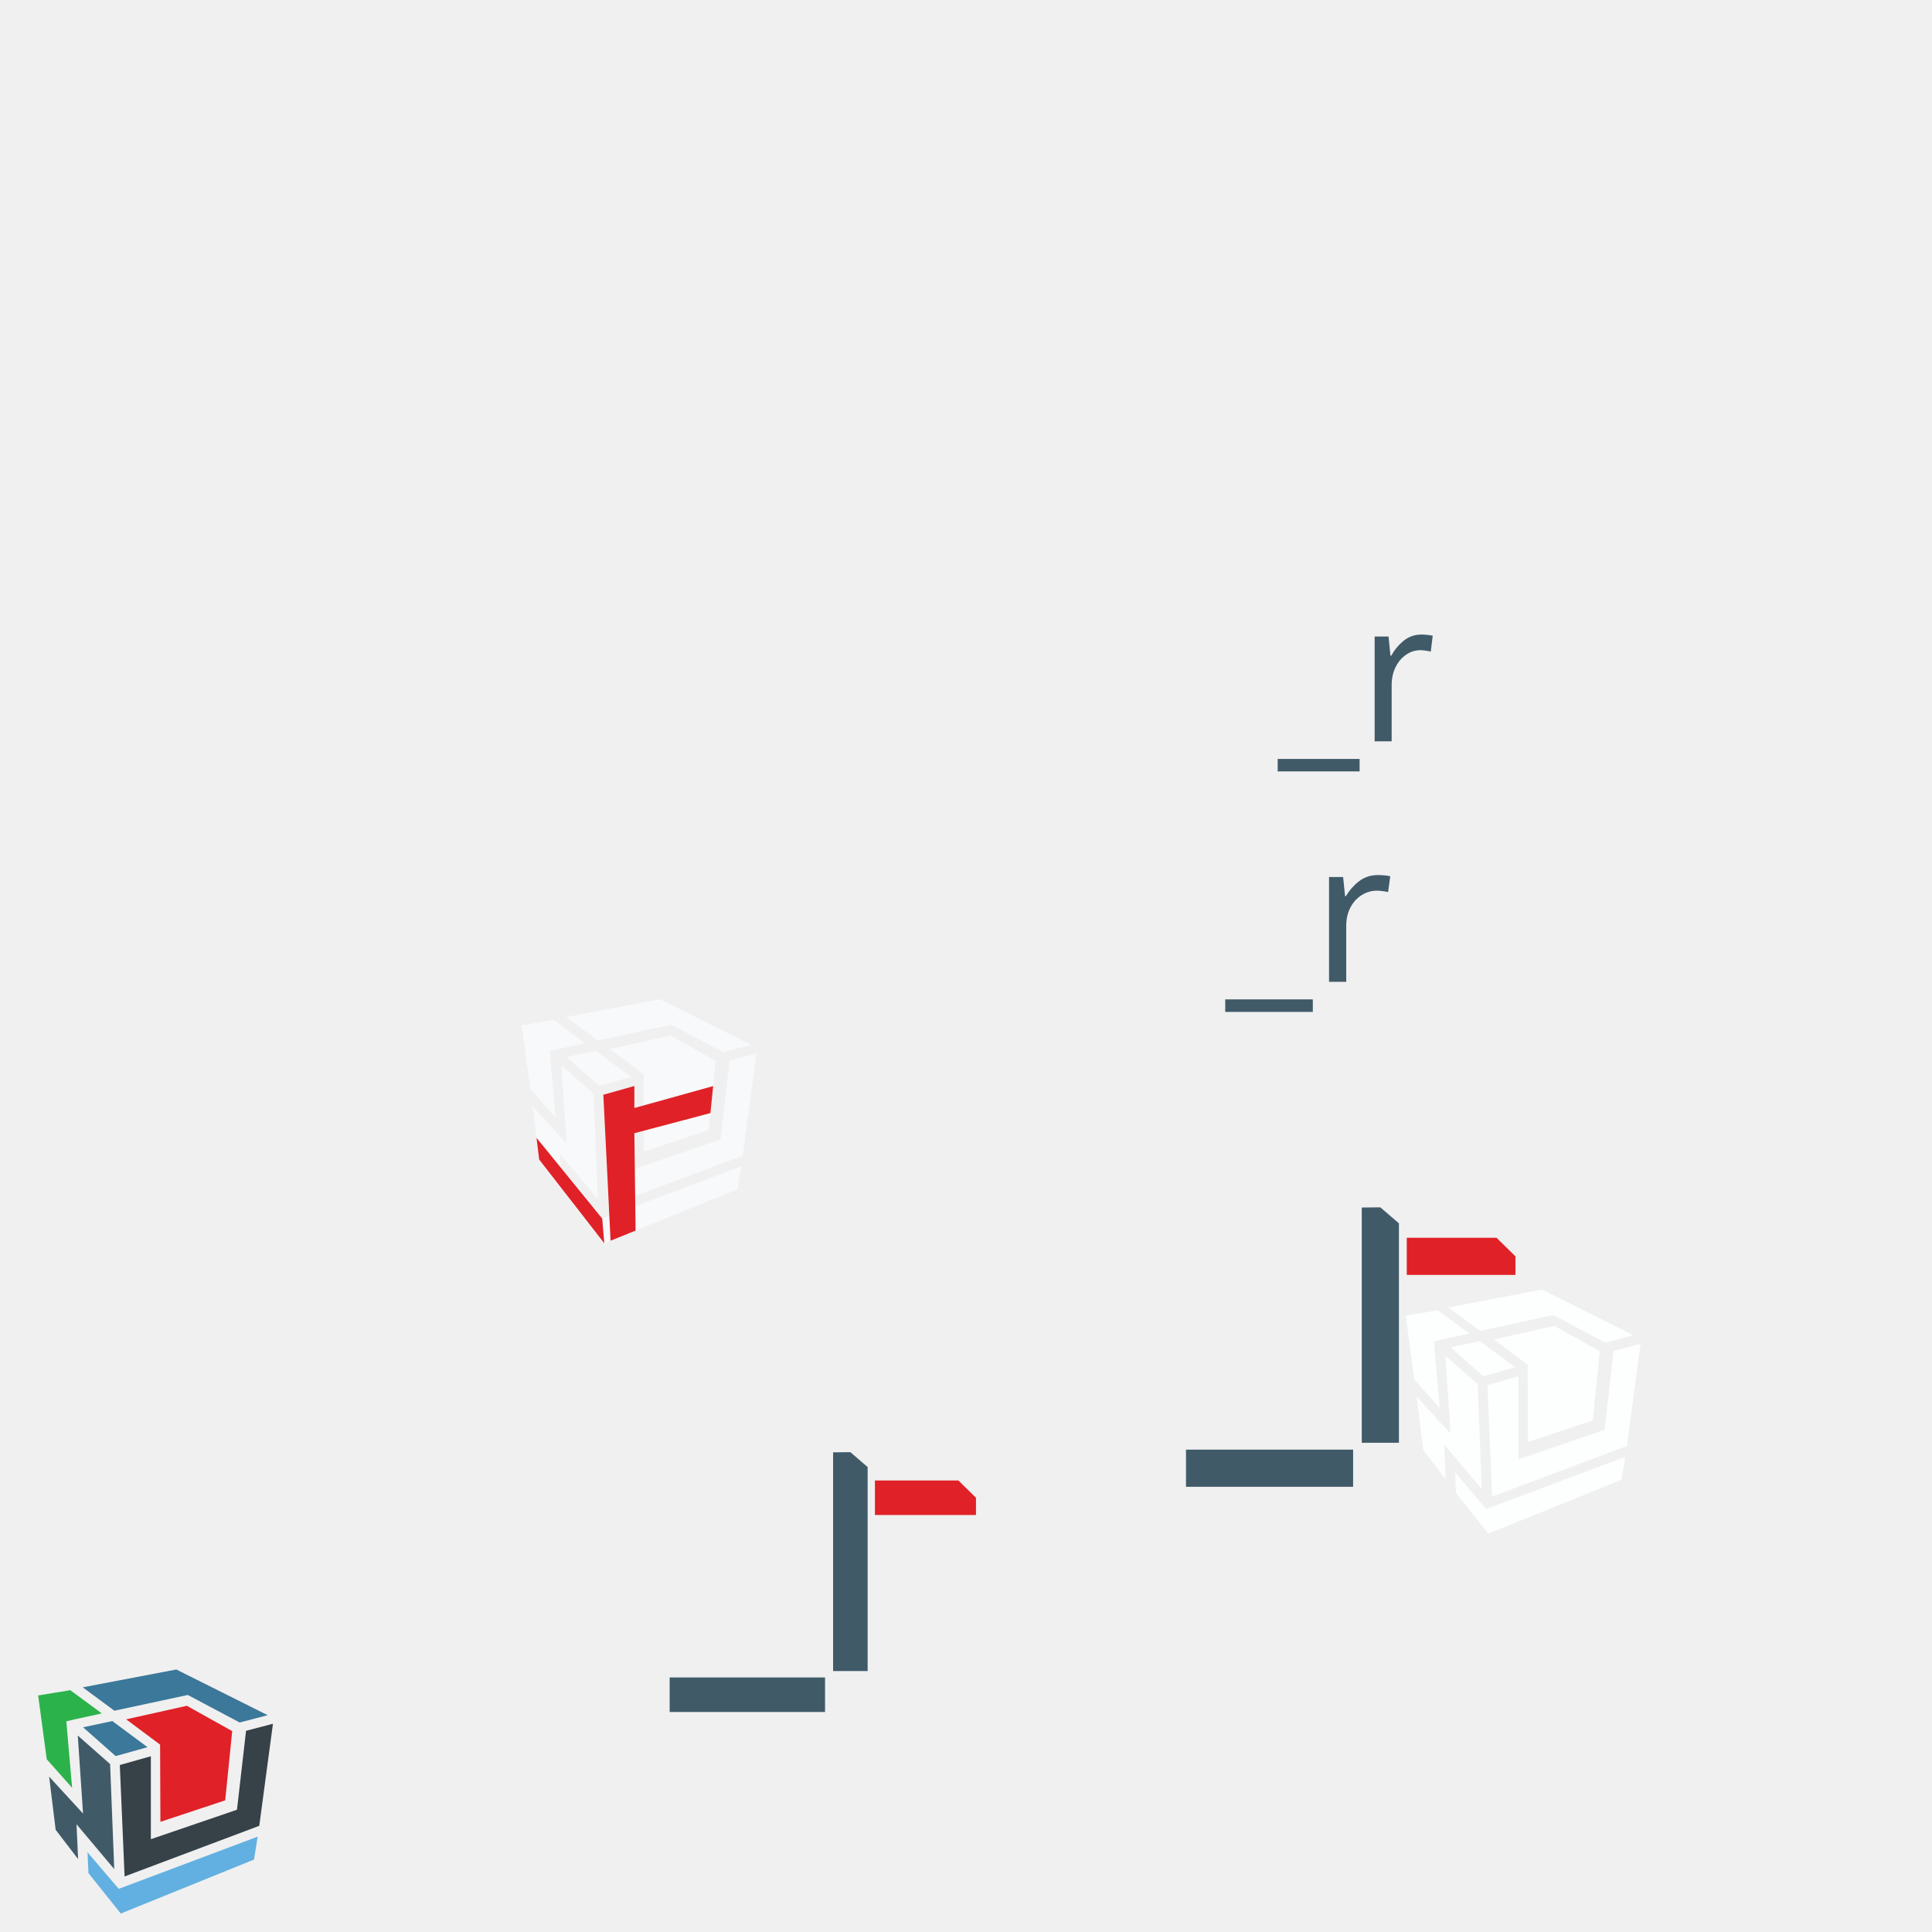
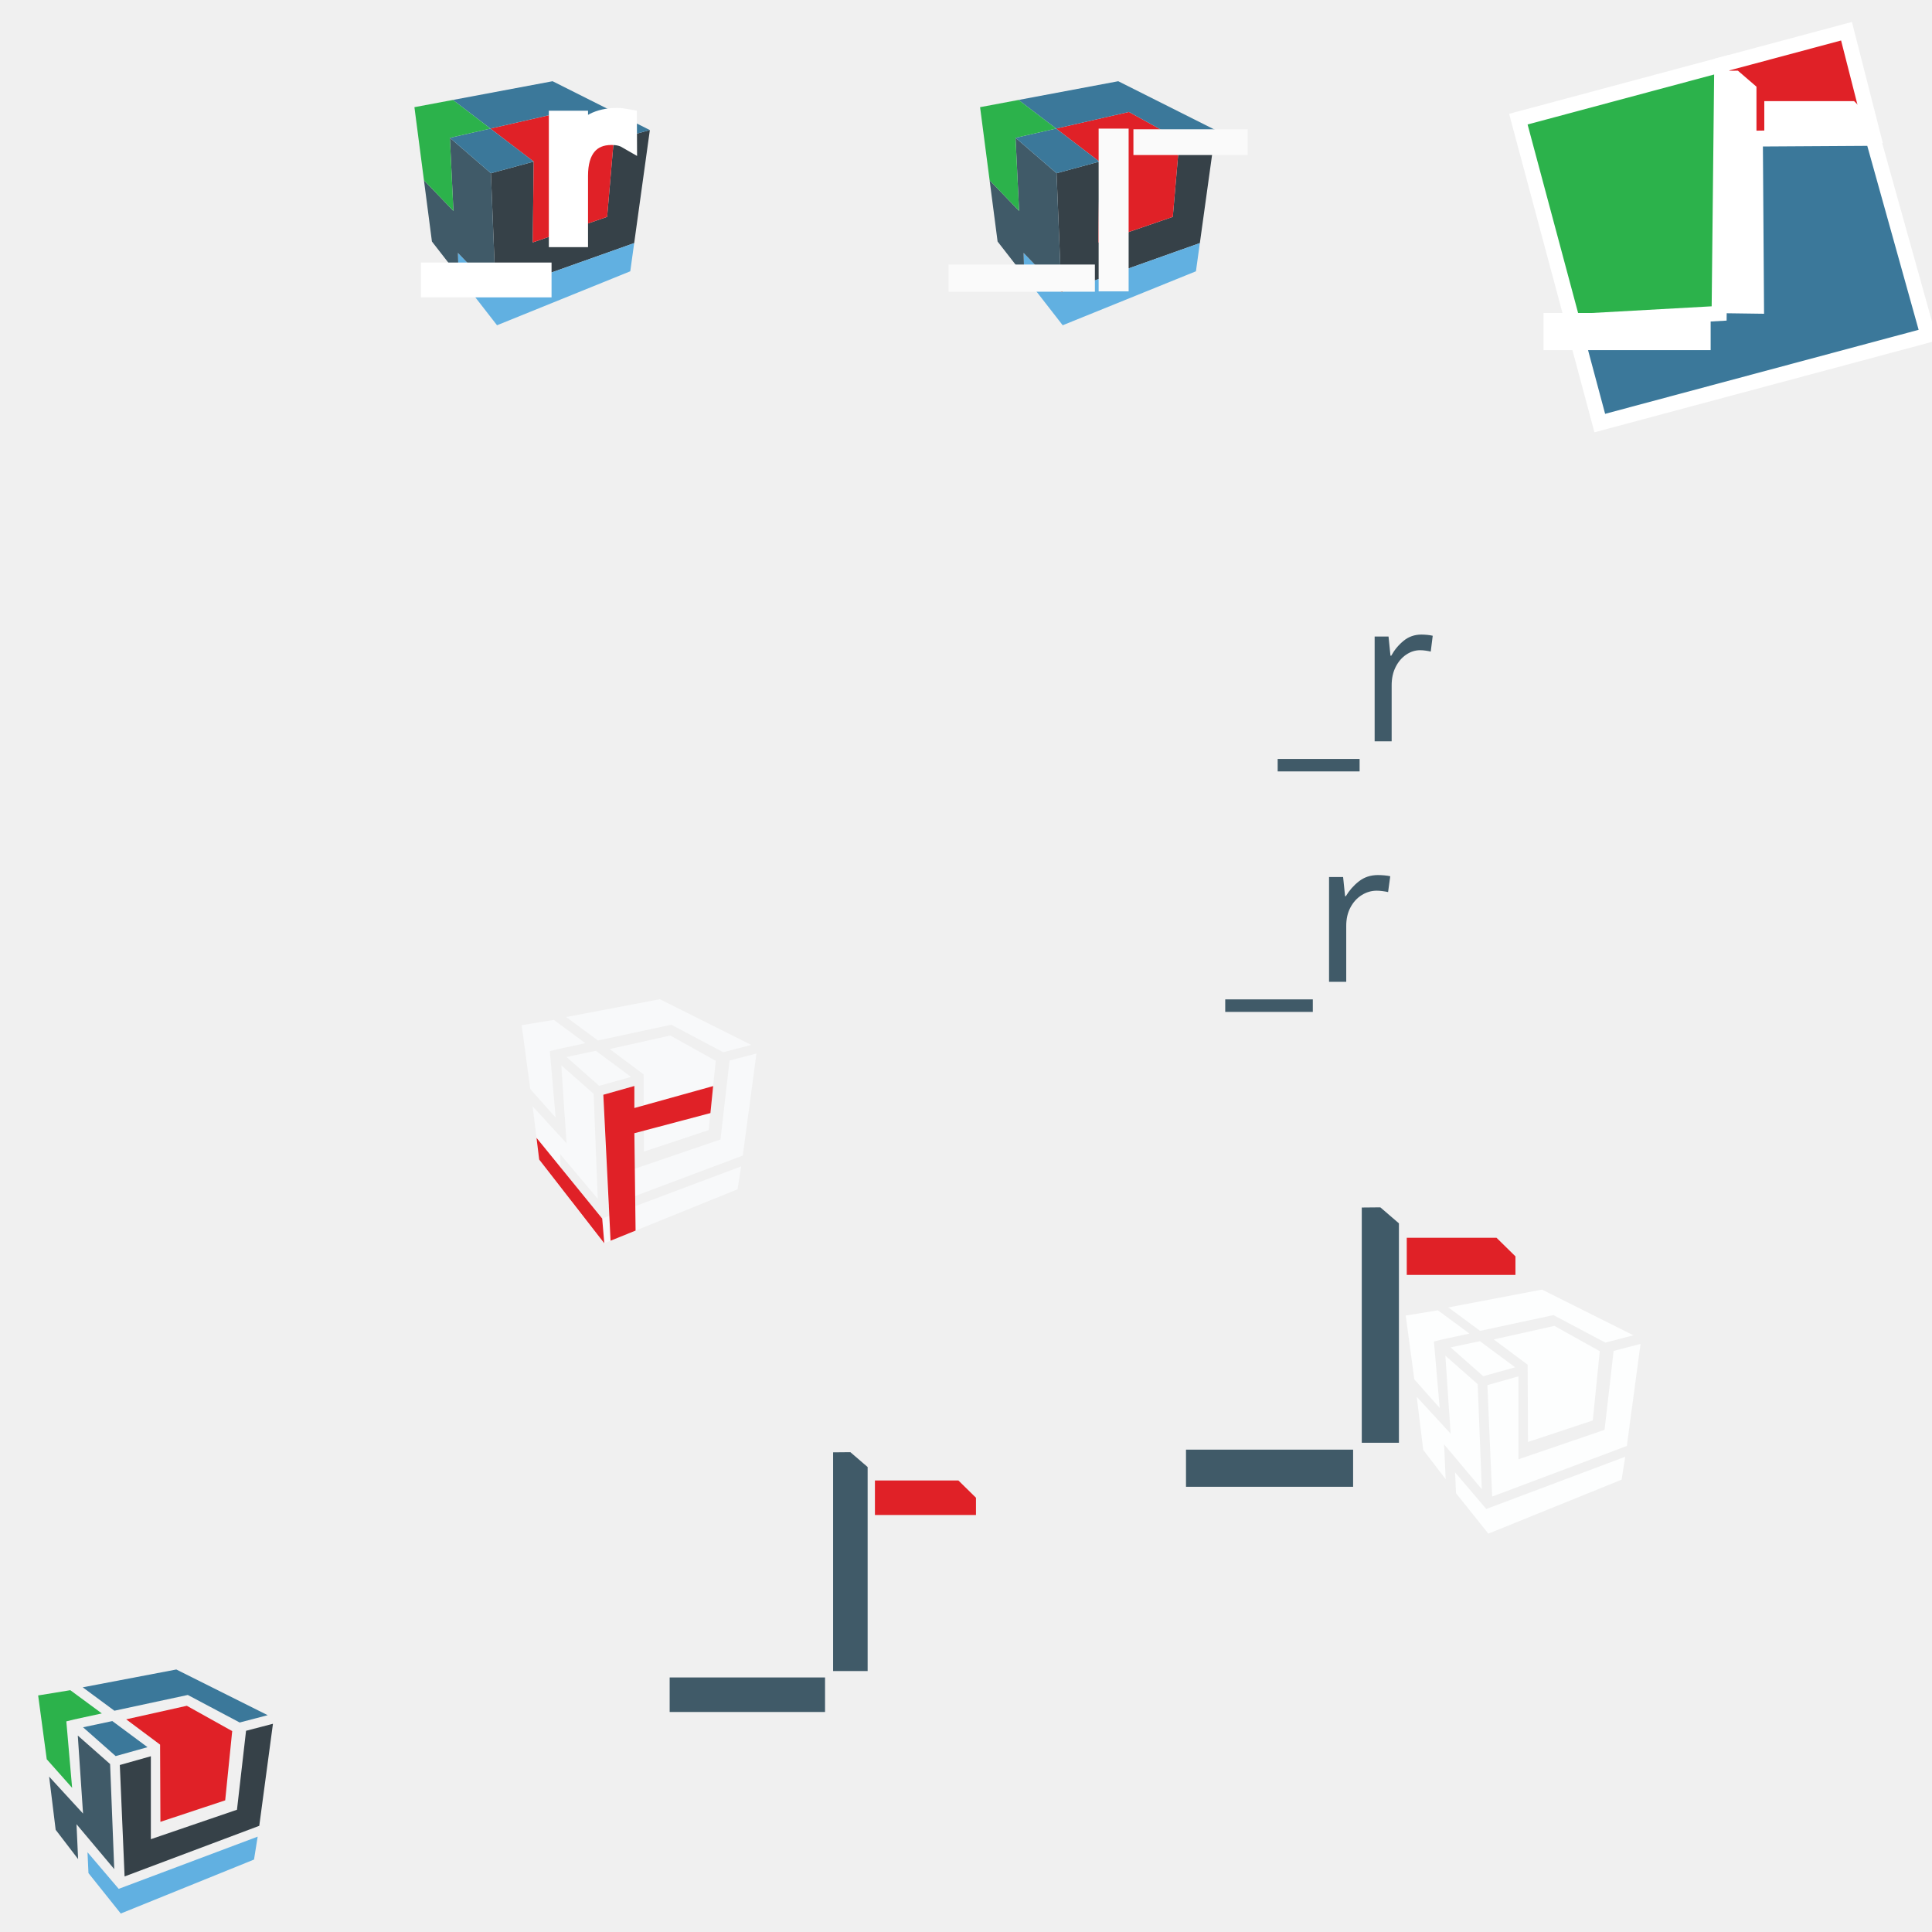
<svg xmlns="http://www.w3.org/2000/svg" id="bjsLogo" width="1024" height="1024" version="1.1">
-   <defs id="defs13" />
-   <g id="g832">
-     <polygon style="fill:#364148" transform="matrix(0.8437231,0,0,0.8437231,-9.224546,841.8364)" points="89.2,181 86.2,111 105.7,105.5 105.7,157.6 159.8,139.1 165.5,89.5 182.4,85.1 173.8,149.2 " class="bjsLogoParts" id="bjsLogoDarkBlue01" />
-     <polygon style="fill:#e02127" transform="matrix(0.8437231,0,0,0.8437231,-9.224546,841.8364)" points="111.5,98.2 90.2,82.3 128.3,73.8 156.8,89.7 152.4,133.2 111.7,146.7 " class="bjsLogoParts" id="bjsLogoRed01" />
-     <polygon style="fill:#61b0e1" transform="matrix(0.8437231,0,0,0.8437231,-9.224546,841.8364)" points="66.5,178.9 65.9,165.8 85.5,188.8 172.8,156 170.5,170.4 86.8,204.3 " class="bjsLogoParts" id="bjsLogoLightBlue01" />
-     <polygon style="fill:#405a68" transform="matrix(0.8437231,0,0,0.8437231,-9.224546,841.8364)" points="45.9,151.7 60,170.1 59,148.2 82.7,176.4 80.1,110.4 59.8,92.5 63.1,141.5 41.8,118.3 " class="bjsLogoParts" id="bjsLogoDarkBlue02" />
-     <polygon style="fill:#3b789a" transform="matrix(0.8437231,0,0,0.8437231,-9.224546,841.8364)" points="83.6,105.4 63.1,87.3 81.5,83.4 103.6,99.8 " class="bjsLogoParts" id="bjsLogoLightBlue02" />
-     <polygon style="fill:#3b789a" transform="matrix(0.8437231,0,0,0.8437231,-9.224546,841.8364)" points="62.9,62.2 82.8,76.9 128.9,67 161.5,84.3 179.1,79.7 121.7,51 " class="bjsLogoParts" id="bjsLogoLightBlue03" />
-     <polygon style="fill:#2cb24b" transform="matrix(0.8437231,0,0,0.8437231,-9.224546,841.8364)" points="56.2,124.9 52.6,83.6 57.4,82.4 74.9,78.6 55.1,64 34.9,67.3 40.3,107.4 56.3,125.4 " class="bjsLogoParts" id="bjsLogoGreen01" />
-   </g>
+   <defs id="defs13">
+     <clipPath clipPathUnits="userSpaceOnUse" id="clipPath4862">
+       <circle style="opacity:1;vector-effect:none;fill:#000000;fill-opacity:1;stroke:none;stroke-width:6.704;stroke-linecap:butt;stroke-linejoin:miter;stroke-miterlimit:4;stroke-dasharray:none;stroke-dashoffset:0;stroke-opacity:1;paint-order:normal" id="circle4864" cx="1190.605" cy="460.48" r="98.926" />
+     </clipPath>
+     <clipPath clipPathUnits="userSpaceOnUse" id="clipPath4866">
+       <circle r="98.926" cy="460.48" cx="1190.605" id="circle4868" style="opacity:1;vector-effect:none;fill:#000000;fill-opacity:1;stroke:none;stroke-width:6.704;stroke-linecap:butt;stroke-linejoin:miter;stroke-miterlimit:4;stroke-dasharray:none;stroke-dashoffset:0;stroke-opacity:1;paint-order:normal" />
+     </clipPath>
+     <clipPath clipPathUnits="userSpaceOnUse" id="clipPath4870">
+       <circle style="opacity:1;vector-effect:none;fill:#000000;fill-opacity:1;stroke:none;stroke-width:6.704;stroke-linecap:butt;stroke-linejoin:miter;stroke-miterlimit:4;stroke-dasharray:none;stroke-dashoffset:0;stroke-opacity:1;paint-order:normal" id="circle4872" cx="1190.605" cy="460.48" r="98.926" />
+     </clipPath>
+     <clipPath clipPathUnits="userSpaceOnUse" id="clipPath4874">
+       <circle r="98.926" cy="460.48" cx="1190.605" id="circle4876" style="opacity:1;vector-effect:none;fill:#000000;fill-opacity:1;stroke:none;stroke-width:6.704;stroke-linecap:butt;stroke-linejoin:miter;stroke-miterlimit:4;stroke-dasharray:none;stroke-dashoffset:0;stroke-opacity:1;paint-order:normal" />
+     </clipPath>
+   </defs>
+   <circle style="opacity:1;vector-effect:none;fill:#ffffff;fill-opacity:1;stroke:none;stroke-width:6.704;stroke-linecap:butt;stroke-linejoin:miter;stroke-miterlimit:4;stroke-dasharray:none;stroke-dashoffset:0;stroke-opacity:1;paint-order:normal" id="circle4845" cx="1190.605" cy="460.48" r="98.926" />
+   <rect style="opacity:1;vector-effect:none;fill:#000000;fill-opacity:1;stroke:none;stroke-width:5.171;stroke-linecap:butt;stroke-linejoin:miter;stroke-miterlimit:4;stroke-dasharray:none;stroke-dashoffset:0;stroke-opacity:1;paint-order:normal" id="rect4790" width="180.069" height="166.773" x="760.991" y="269.284" transform="rotate(-15)" />
+   <path style="opacity:1;vector-effect:none;fill:#e02127;fill-opacity:1;stroke:#ffffff;stroke-width:8;stroke-linecap:butt;stroke-linejoin:miter;stroke-miterlimit:4;stroke-dasharray:none;stroke-dashoffset:0;stroke-opacity:1;paint-order:normal" d="m 912.582,34.258 66.108,-17.713 14.12,55.372 -81.614,1.774 z" id="path4774" />
+   <path style="opacity:1;vector-effect:none;fill:#3b789a;fill-opacity:1;stroke:#ffffff;stroke-width:8;stroke-linecap:butt;stroke-linejoin:miter;stroke-miterlimit:4;stroke-dasharray:none;stroke-dashoffset:0;stroke-opacity:1;paint-order:normal" d="M 847.92,224.24 1021.854,177.635 992.721,73.285 l -62.373,0.383 0.612,88.575 -25.367,-0.349 -69.721,17.382 z" id="path4730" />
+   <path style="opacity:1;vector-effect:none;fill:#2cb24b;fill-opacity:1;stroke:#ffffff;stroke-width:8;stroke-linecap:butt;stroke-linejoin:miter;stroke-miterlimit:4;stroke-dasharray:none;stroke-dashoffset:0;stroke-opacity:1;paint-order:normal" d="m 912.582,34.258 -107.826,28.892 28.753,107.309 77.67,-4.319 z" id="path4714" />
+   <polygon id="bjsLogoDarkBlue01" class="bjsLogoParts" points="86.2,111 105.7,105.5 105.7,157.6 159.8,139.1 165.5,89.5 182.4,85.1 173.8,149.2 89.2,181 " transform="matrix(0.8437231,0,0,0.8437231,-9.224546,841.8364)" style="fill:#364148" />
+   <polygon id="bjsLogoRed01" class="bjsLogoParts" points="156.8,89.7 152.4,133.2 111.7,146.7 111.5,98.2 90.2,82.3 128.3,73.8 " transform="matrix(0.8437231,0,0,0.8437231,-9.224546,841.8364)" style="fill:#e02127" />
+   <polygon id="bjsLogoLightBlue01" class="bjsLogoParts" points="172.8,156 170.5,170.4 86.8,204.3 66.5,178.9 65.9,165.8 85.5,188.8 " transform="matrix(0.8437231,0,0,0.8437231,-9.224546,841.8364)" style="fill:#61b0e1" />
+   <polygon id="bjsLogoDarkBlue02" class="bjsLogoParts" points="60,170.1 59,148.2 82.7,176.4 80.1,110.4 59.8,92.5 63.1,141.5 41.8,118.3 45.9,151.7 " transform="matrix(0.8437231,0,0,0.8437231,-9.224546,841.8364)" style="fill:#405a68" />
+   <polygon id="bjsLogoLightBlue02" class="bjsLogoParts" points="63.1,87.3 81.5,83.4 103.6,99.8 83.6,105.4 " transform="matrix(0.8437231,0,0,0.8437231,-9.224546,841.8364)" style="fill:#3b789a" />
+   <polygon id="bjsLogoLightBlue03" class="bjsLogoParts" points="161.5,84.3 179.1,79.7 121.7,51 62.9,62.2 82.8,76.9 128.9,67 " transform="matrix(0.8437231,0,0,0.8437231,-9.224546,841.8364)" style="fill:#3b789a" />
+   <polygon id="bjsLogoGreen01" class="bjsLogoParts" points="52.6,83.6 57.4,82.4 74.9,78.6 55.1,64 34.9,67.3 40.3,107.4 56.3,125.4 56.2,124.9 " transform="matrix(0.8437231,0,0,0.8437231,-9.224546,841.8364)" style="fill:#2cb24b" />
  <polygon style="fill:#f8f9fa;fill-opacity:1" transform="matrix(0.8437231,0,0,0.8437231,247.0466,486.5822)" points="105.7,157.6 159.8,139.1 165.5,89.5 182.4,85.1 173.8,149.2 89.2,181 86.2,111 105.7,105.5 " class="bjsLogoParts" id="polygon884" />
  <polygon style="fill:#f8f9fa;fill-opacity:1" transform="matrix(0.8437231,0,0,0.8437231,247.0466,486.5822)" points="156.8,89.7 152.4,133.2 111.7,146.7 111.5,98.2 90.2,82.3 128.3,73.8 " class="bjsLogoParts" id="polygon886" />
  <polygon style="fill:#f8f9fa;fill-opacity:1" transform="matrix(0.8437231,0,0,0.8437231,247.0466,486.5822)" points="172.8,156 170.5,170.4 86.8,204.3 66.5,178.9 65.9,165.8 85.5,188.8 " class="bjsLogoParts" id="polygon888" />
  <polygon style="fill:#f8f9fa;fill-opacity:1" transform="matrix(0.8437231,0,0,0.8437231,247.0466,486.5822)" points="82.7,176.4 80.1,110.4 59.8,92.5 63.1,141.5 41.8,118.3 45.9,151.7 60,170.1 59,148.2 " class="bjsLogoParts" id="polygon890" />
  <polygon style="fill:#f8f9fa;fill-opacity:1" transform="matrix(0.8437231,0,0,0.8437231,247.0466,486.5822)" points="103.6,99.8 83.6,105.4 63.1,87.3 81.5,83.4 " class="bjsLogoParts" id="polygon892" />
  <polygon style="fill:#f8f9fa;fill-opacity:1" transform="matrix(0.8437231,0,0,0.8437231,247.0466,486.5822)" points="161.5,84.3 179.1,79.7 121.7,51 62.9,62.2 82.8,76.9 128.9,67 " class="bjsLogoParts" id="polygon894" />
  <polygon style="fill:#f8f9fa;fill-opacity:1" transform="matrix(0.8437231,0,0,0.8437231,247.0466,486.5822)" points="74.9,78.6 55.1,64 34.9,67.3 40.3,107.4 56.3,125.4 56.2,124.9 52.6,83.6 57.4,82.4 " class="bjsLogoParts" id="polygon896" />
  <path style="opacity:1;vector-effect:none;fill:#e02127;fill-opacity:1;stroke:none;stroke-width:0.844;stroke-linecap:butt;stroke-linejoin:miter;stroke-miterlimit:4;stroke-dasharray:none;stroke-dashoffset:0;stroke-opacity:1" d="m 320.282,658.955 -34.508,-44.38 -1.411,-11.495 34.822,42.797 m 17.689,6.358 -13.261,5.371 -3.838,-77.37 16.453,-4.64 v 11.677 l 41.761,-11.625 -1.447,14.308 -40.313,10.67 0.646,51.61" id="path909" />
  <polygon style="fill:#fdfefe;fill-opacity:1" transform="matrix(0.8437231,0,0,0.8437231,715.6198,640.4908)" points="105.7,157.6 159.8,139.1 165.5,89.5 182.4,85.1 173.8,149.2 89.2,181 86.2,111 105.7,105.5 " class="bjsLogoParts" id="polygon843" />
  <polygon style="fill:#fdfefe;fill-opacity:1" transform="matrix(0.8437231,0,0,0.8437231,715.6198,640.4908)" points="156.8,89.7 152.4,133.2 111.7,146.7 111.5,98.2 90.2,82.3 128.3,73.8 " class="bjsLogoParts" id="polygon845" />
  <polygon style="fill:#fdfefe;fill-opacity:1" transform="matrix(0.8437231,0,0,0.8437231,715.6198,640.4908)" points="172.8,156 170.5,170.4 86.8,204.3 66.5,178.9 65.9,165.8 85.5,188.8 " class="bjsLogoParts" id="polygon847" />
  <polygon style="fill:#fdfefe;fill-opacity:1" transform="matrix(0.8437231,0,0,0.8437231,715.6198,640.4908)" points="82.7,176.4 80.1,110.4 59.8,92.5 63.1,141.5 41.8,118.3 45.9,151.7 60,170.1 59,148.2 " class="bjsLogoParts" id="polygon849" />
  <polygon style="fill:#fdfefe;fill-opacity:1" transform="matrix(0.8437231,0,0,0.8437231,715.6198,640.4908)" points="103.6,99.8 83.6,105.4 63.1,87.3 81.5,83.4 " class="bjsLogoParts" id="polygon851" />
  <polygon style="fill:#fdfefe;fill-opacity:1" transform="matrix(0.8437231,0,0,0.8437231,714.6029,640.4908)" points="179.1,79.7 121.7,51 62.9,62.2 82.8,76.9 128.9,67 161.5,84.3 " class="bjsLogoParts" id="polygon853" />
  <polygon style="fill:#fdfefe;fill-opacity:1" transform="matrix(0.8437231,0,0,0.8437231,715.6198,640.4908)" points="74.9,78.6 55.1,64 34.9,67.3 40.3,107.4 56.3,125.4 56.2,124.9 52.6,83.6 57.4,82.4 " class="bjsLogoParts" id="polygon855" />
  <path style="opacity:1;vector-effect:none;fill:#405a68;fill-opacity:1;stroke:none;stroke-width:0.809;stroke-linecap:butt;stroke-linejoin:miter;stroke-miterlimit:4;stroke-dasharray:none;stroke-dashoffset:0;stroke-opacity:1" d="m 354.933,889.085 h 82.355 v 18.305 h -82.355 z" id="rect866" />
  <path transform="rotate(-90)" style="opacity:1;vector-effect:none;fill:#405a68;fill-opacity:1;stroke:none;stroke-width:0.96;stroke-linecap:butt;stroke-linejoin:miter;stroke-miterlimit:4;stroke-dasharray:none;stroke-dashoffset:0;stroke-opacity:1" d="m -885.695,441.559 h 115.932 l 0.085,9.153 -7.881,9.153 -108.136,0 z" id="rect910" />
  <path style="opacity:1;vector-effect:none;fill:#e02127;fill-opacity:1;stroke:none;stroke-width:0.844;stroke-linecap:butt;stroke-linejoin:miter;stroke-miterlimit:4;stroke-dasharray:none;stroke-dashoffset:0;stroke-opacity:1;font-variant-east_asian:normal" d="m 463.729,784.678 44.237,0 9.322,9.153 v 9.153 h -53.559 z" id="rect912" />
  <text xml:space="preserve" style="font-style:normal;font-variant:normal;font-weight:normal;font-stretch:normal;font-size:103.622px;line-height:125%;font-family:Hack;-inkscape-font-specification:'Hack, Normal';font-variant-ligatures:normal;font-variant-caps:normal;font-variant-numeric:normal;font-feature-settings:normal;text-align:start;writing-mode:lr-tb;text-anchor:start;opacity:1;vector-effect:none;fill:#405a68;fill-opacity:1;stroke:none;stroke-width:1.866;stroke-linecap:butt;stroke-linejoin:miter;stroke-miterlimit:4;stroke-dasharray:none;stroke-dashoffset:0;stroke-opacity:1" x="649.6" y="520.377" id="text842">
    <tspan id="tspan840" x="649.6" y="520.377" style="font-style:normal;font-variant:normal;font-weight:normal;font-stretch:normal;font-size:103.622px;font-family:Hack;-inkscape-font-specification:'Hack, Normal';font-variant-ligatures:normal;font-variant-caps:normal;font-variant-numeric:normal;font-feature-settings:normal;text-align:start;writing-mode:lr-tb;text-anchor:start;stroke-width:1.866">_r</tspan>
  </text>
  <text id="text860" y="392.92" x="677.397" style="font-style:normal;font-variant:normal;font-weight:normal;font-stretch:normal;font-size:103.621px;line-height:125%;font-family:'Noto Sans Display';-inkscape-font-specification:'Noto Sans Display, Normal';font-variant-ligatures:normal;font-variant-caps:normal;font-variant-numeric:normal;font-feature-settings:normal;text-align:start;writing-mode:lr;text-anchor:start;opacity:1;vector-effect:none;fill:#405a68;fill-opacity:1;stroke:none;stroke-width:1.866;stroke-linecap:butt;stroke-linejoin:miter;stroke-miterlimit:4;stroke-dasharray:none;stroke-dashoffset:0;stroke-opacity:1;" xml:space="preserve">
    <tspan style="font-style:normal;font-variant:normal;font-weight:normal;font-stretch:normal;font-size:103.621px;font-family:'Noto Sans Display';-inkscape-font-specification:'Noto Sans Display, Normal';font-variant-ligatures:normal;font-variant-caps:normal;font-variant-numeric:normal;font-feature-settings:normal;text-align:start;writing-mode:lr;text-anchor:start;stroke-width:1.866;" y="392.92" x="677.397" id="tspan858">_r</tspan>
  </text>
  <g id="g875" transform="matrix(1.075517,0,0,1.075517,-123.3342,-106.4174)">
    <path style="opacity:1;vector-effect:none;fill:#405a68;fill-opacity:1;stroke:none;stroke-width:0.809;stroke-linecap:butt;stroke-linejoin:miter;stroke-miterlimit:4;stroke-dasharray:none;stroke-dashoffset:0;stroke-opacity:1" d="m 699.139,813.34 h 82.355 v 18.305 h -82.355 z" id="path866" />
-     <path style="opacity:1;vector-effect:none;fill:#405a68;fill-opacity:1;stroke:none;stroke-width:0.96;stroke-linecap:butt;stroke-linejoin:miter;stroke-miterlimit:4;stroke-dasharray:none;stroke-dashoffset:0;stroke-opacity:1" d="m 785.764,809.951 v -115.932 l 9.153,-0.085 9.153,7.881 v 108.136 z" id="path868" />
+     <path style="opacity:1;vector-effect:none;fill:#405a68;fill-opacity:1;stroke:none;stroke-width:0.96;stroke-linecap:butt;stroke-linejoin:miter;stroke-miterlimit:4;stroke-dasharray:none;stroke-dashoffset:0;stroke-opacity:1" d="M 785.764,809.951 V 694.018 l 9.153,-0.085 9.153,7.881 v 108.136 z" id="path868" />
    <path style="opacity:1;vector-effect:none;fill:#e02127;fill-opacity:1;stroke:none;stroke-width:0.844;stroke-linecap:butt;stroke-linejoin:miter;stroke-miterlimit:4;stroke-dasharray:none;stroke-dashoffset:0;stroke-opacity:1" d="m 807.934,708.934 h 44.237 l 9.322,9.153 v 9.153 h -53.559 z" id="path870" />
  </g>
+   <rect style="opacity:1;vector-effect:none;fill:#3b789a;fill-opacity:1;stroke:none;stroke-width:0.844;stroke-linecap:butt;stroke-linejoin:miter;stroke-miterlimit:4;stroke-dasharray:none;stroke-dashoffset:0;stroke-opacity:1;paint-order:markers stroke fill;font-variant-east_asian:normal" id="rect4551" width="160" height="160" x="-288.286" y="614.804" transform="rotate(15)" />
+   <path style="opacity:1;vector-effect:none;fill:#e02127;fill-opacity:1;stroke:none;stroke-width:0.844;stroke-linecap:butt;stroke-linejoin:miter;stroke-miterlimit:4;stroke-dasharray:none;stroke-dashoffset:0;stroke-opacity:1;paint-order:markers stroke fill" d="m -371.525,560.278 88.488,0.374 -20.003,74.654 -68.485,-0.383 z" id="rect4590" />
+   <rect style="opacity:1;vector-effect:none;fill:#ffffff;fill-opacity:1;stroke:none;stroke-width:32;stroke-linecap:round;stroke-linejoin:miter;stroke-miterlimit:4;stroke-dasharray:none;stroke-dashoffset:0;stroke-opacity:1;paint-order:markers stroke fill" id="rect4563" width="80" height="18.983" x="-490.169" y="673.492" />
+   <rect style="opacity:1;vector-effect:none;fill:#ffffff;fill-opacity:1;stroke:none;stroke-width:32;stroke-linecap:round;stroke-linejoin:miter;stroke-miterlimit:4;stroke-dasharray:none;stroke-dashoffset:0;stroke-opacity:1;paint-order:markers stroke fill" id="rect4565" width="84.068" height="16.271" x="-366.78" y="544" />
+   <rect style="opacity:1;vector-effect:none;fill:#ffffff;fill-opacity:1;stroke:none;stroke-width:32;stroke-linecap:round;stroke-linejoin:miter;stroke-miterlimit:4;stroke-dasharray:none;stroke-dashoffset:0;stroke-opacity:1;paint-order:markers stroke fill" id="rect4567" width="29.153" height="161.356" x="-400.678" y="546.034" />
+   <g id="g4652">
+     <path id="polygon4607" d="m 282.877,85.657 -0.514,42.834 39.43,-13.543 3.522,-40.816 19.122,-5.193 -8.307,59.909 -73.395,26.079 -2.543,-63.11 z" style="fill:#364148;stroke-width:0.844" />
+     <path id="polygon4609" d="m 321.794,114.948 -39.43,13.543 0.514,-42.834 -22.938,-17.517 38.603,-8.801 26.773,14.794 z" style="fill:#e02127;stroke-width:0.844" />
+     <path id="polygon4611" d="m 334.058,143.79 -70.62,28.602 -20.378,-26.207 -0.341,-12.139 20.015,20.881 73.395,-26.079 z" style="fill:#61b0e1;stroke-width:0.844" />
+     <path id="polygon4613" d="m 242.72,134.046 20.015,20.881 -2.543,-63.11 -21.742,-18.778 1.876,38.757 -15.624,-16.23 4.229,32.446 14.13,18.173 z" style="fill:#405a68;stroke-width:0.844" />
+     <path id="polygon4615" d="M 259.94,68.14 282.889,85.654 260.191,91.818 238.449,73.039 Z" style="fill:#3b789a;stroke-width:0.844" />
+     <path id="polygon4617" d="m 344.438,68.939 -51.553,-25.89 -52.824,9.92 19.879,15.17 38.603,-8.801 26.773,14.794 z" style="fill:#3b789a;stroke-width:0.844" />
+     <path id="polygon4619" d="m 259.94,68.14 -19.879,-15.17 -20.411,3.833 5.052,38.764 15.624,16.23 -1.876,-38.757 z" style="fill:#2cb24b;stroke-width:0.844" />
+   </g>
+   <text xml:space="preserve" style="font-style:normal;font-variant:normal;font-weight:normal;font-stretch:normal;font-size:112.848px;line-height:1.25;font-family:'DejaVu Sans';-inkscape-font-specification:'DejaVu Sans, Normal';font-variant-ligatures:normal;font-variant-position:normal;font-variant-caps:normal;font-variant-numeric:normal;font-variant-alternates:normal;font-feature-settings:normal;text-indent:0;text-align:start;text-decoration:none;text-decoration-line:none;text-decoration-style:solid;text-decoration-color:#000000;letter-spacing:0px;word-spacing:0px;text-transform:none;writing-mode:lr-tb;direction:ltr;text-orientation:mixed;dominant-baseline:auto;baseline-shift:baseline;text-anchor:start;white-space:normal;shape-padding:0;opacity:1;vector-effect:none;fill:none;fill-opacity:1;stroke:#ffffff;stroke-width:10.58;stroke-linecap:butt;stroke-linejoin:miter;stroke-miterlimit:4;stroke-dasharray:none;stroke-dashoffset:0;stroke-opacity:1;paint-order:markers stroke fill" x="229.517" y="125.704" id="text4643">
+     <tspan id="tspan4641" x="229.517" y="125.704" style="stroke-width:10.58">_r</tspan>
+   </text>
+   <g id="g4668" transform="translate(299.8133)">
+     <path style="fill:#364148;stroke-width:0.844" d="m 282.877,85.657 -0.514,42.834 39.43,-13.543 3.522,-40.816 19.122,-5.193 -8.307,59.909 -73.395,26.079 -2.543,-63.11 z" id="path4654" />
+     <path style="fill:#e02127;stroke-width:0.844" d="m 321.794,114.948 -39.43,13.543 0.514,-42.834 -22.938,-17.517 38.603,-8.801 26.773,14.794 z" id="path4656" />
+     <path style="fill:#61b0e1;stroke-width:0.844" d="m 334.058,143.79 -70.62,28.602 -20.378,-26.207 -0.341,-12.139 20.015,20.881 73.395,-26.079 z" id="path4658" />
+     <path style="fill:#405a68;stroke-width:0.844" d="m 242.72,134.046 20.015,20.881 -2.543,-63.11 -21.742,-18.778 1.876,38.757 -15.624,-16.23 4.229,32.446 14.13,18.173 z" id="path4660" />
+     <path style="fill:#3b789a;stroke-width:0.844" d="M 259.94,68.14 282.889,85.654 260.191,91.818 238.449,73.039 Z" id="path4662" />
+     <path style="fill:#3b789a;stroke-width:0.844" d="m 344.438,68.939 -51.553,-25.89 -52.824,9.92 19.879,15.17 38.603,-8.801 26.773,14.794 z" id="path4664" />
+     <path style="fill:#2cb24b;stroke-width:0.844" d="m 259.94,68.14 -19.879,-15.17 -20.411,3.833 5.052,38.764 15.624,16.23 -1.876,-38.757 z" id="path4666" />
+   </g>
+   <rect style="opacity:1;vector-effect:none;fill:#fafafa;fill-opacity:1;stroke:none;stroke-width:1.343;stroke-linecap:butt;stroke-linejoin:miter;stroke-miterlimit:4;stroke-dasharray:none;stroke-dashoffset:0;stroke-opacity:1;paint-order:markers stroke fill" id="rect4670" width="77.559" height="14.399" x="502.753" y="140.213" />
+   <rect y="68.522" x="600.734" height="13.649" width="60.587" id="rect4680" style="opacity:1;vector-effect:none;fill:#fafafa;fill-opacity:1;stroke:none;stroke-width:1.155;stroke-linecap:butt;stroke-linejoin:miter;stroke-miterlimit:4;stroke-dasharray:none;stroke-dashoffset:0;stroke-opacity:1;paint-order:markers stroke fill" />
+   <rect style="opacity:1;vector-effect:none;fill:#fafafa;fill-opacity:1;stroke:none;stroke-width:1.488;stroke-linecap:butt;stroke-linejoin:miter;stroke-miterlimit:4;stroke-dasharray:none;stroke-dashoffset:0;stroke-opacity:1;paint-order:markers stroke fill" id="rect4682" width="86.267" height="15.899" x="-154.435" y="582.299" transform="rotate(-90)" />
+   <g transform="matrix(1.075517,0,0,1.075517,66.17045,-708.8724)" id="g4712" style="fill:#ffffff;fill-opacity:1">
+     <path id="path4706" d="m 699.139,813.34 h 82.355 v 18.305 h -82.355 z" style="opacity:1;vector-effect:none;fill:#ffffff;fill-opacity:1;stroke:none;stroke-width:0.809;stroke-linecap:butt;stroke-linejoin:miter;stroke-miterlimit:4;stroke-dasharray:none;stroke-dashoffset:0;stroke-opacity:1" />
+     <path id="path4708" d="M 785.764,809.951 V 694.018 l 9.153,-0.085 9.153,7.881 v 108.136 z" style="opacity:1;vector-effect:none;fill:#ffffff;fill-opacity:1;stroke:none;stroke-width:0.96;stroke-linecap:butt;stroke-linejoin:miter;stroke-miterlimit:4;stroke-dasharray:none;stroke-dashoffset:0;stroke-opacity:1" />
+     <path id="path4710" d="m 807.934,708.934 h 44.237 l 9.322,9.153 v 9.153 h -53.559 z" style="opacity:1;vector-effect:none;fill:#ffffff;fill-opacity:1;stroke:none;stroke-width:0.844;stroke-linecap:butt;stroke-linejoin:miter;stroke-miterlimit:4;stroke-dasharray:none;stroke-dashoffset:0;stroke-opacity:1" />
+   </g>
+   <rect style="opacity:1;vector-effect:none;fill:#2cb24b;fill-opacity:1;stroke:none;stroke-width:8;stroke-linecap:butt;stroke-linejoin:miter;stroke-miterlimit:4;stroke-dasharray:none;stroke-dashoffset:0;stroke-opacity:1;paint-order:normal" id="rect4802" width="195.121" height="171.612" x="997.794" y="334.947" clip-path="url(#clipPath4862)" />
+   <rect style="opacity:1;vector-effect:none;fill:#405a68;fill-opacity:1;stroke:none;stroke-width:8;stroke-linecap:butt;stroke-linejoin:miter;stroke-miterlimit:4;stroke-dasharray:none;stroke-dashoffset:0;stroke-opacity:1;paint-order:normal" id="rect4850" width="195.121" height="171.612" x="1018.573" y="502.84" clip-path="url(#clipPath4874)" />
+   <rect style="opacity:1;vector-effect:none;fill:#e02127;fill-opacity:1;stroke:none;stroke-width:8;stroke-linecap:butt;stroke-linejoin:miter;stroke-miterlimit:4;stroke-dasharray:none;stroke-dashoffset:0;stroke-opacity:1;paint-order:normal" id="rect4852" width="195.121" height="171.612" x="1194.777" y="225.235" clip-path="url(#clipPath4866)" />
+   <g style="fill:#ffffff;fill-opacity:1" id="g4798" transform="matrix(1.075517,0,0,1.075517,348.4115,-367.9991)">
+     <path style="opacity:1;vector-effect:none;fill:#ffffff;fill-opacity:1;stroke:none;stroke-width:0.809;stroke-linecap:butt;stroke-linejoin:miter;stroke-miterlimit:4;stroke-dasharray:none;stroke-dashoffset:0;stroke-opacity:1" d="m 696.133,811.155 h 82.355 v 18.305 h -82.355 z" id="path4792" />
+     <path style="opacity:1;vector-effect:none;fill:#ffffff;fill-opacity:1;stroke:none;stroke-width:0.844;stroke-linecap:butt;stroke-linejoin:miter;stroke-miterlimit:4;stroke-dasharray:none;stroke-dashoffset:0;stroke-opacity:1" d="m 807.934,708.934 h 44.237 l 9.322,9.153 v 9.153 h -53.559 z" id="path4796" />
+     <path style="opacity:1;vector-effect:none;fill:#ffffff;fill-opacity:1;stroke:none;stroke-width:0.96;stroke-linecap:butt;stroke-linejoin:miter;stroke-miterlimit:4;stroke-dasharray:none;stroke-dashoffset:0;stroke-opacity:1" d="M 785.764,809.951 V 694.018 l 9.153,-0.085 9.153,7.881 v 108.136 z" id="path4794" />
+     <path style="opacity:1;vector-effect:none;fill:none;fill-opacity:1;stroke:#ffffff;stroke-width:1.86;stroke-linecap:butt;stroke-linejoin:miter;stroke-miterlimit:4;stroke-dasharray:none;stroke-dashoffset:0;stroke-opacity:1;paint-order:normal" d="m 697.087,810.109 106.694,0.084 0,51.965" id="path4878" />
+   </g>
+   <rect clip-path="url(#clipPath4870)" y="413.076" x="1213.062" height="171.612" width="195.121" id="rect4848" style="opacity:1;vector-effect:none;fill:#3b789a;fill-opacity:1;stroke:none;stroke-width:8;stroke-linecap:butt;stroke-linejoin:miter;stroke-miterlimit:4;stroke-dasharray:none;stroke-dashoffset:0;stroke-opacity:1;paint-order:normal" />
</svg>
